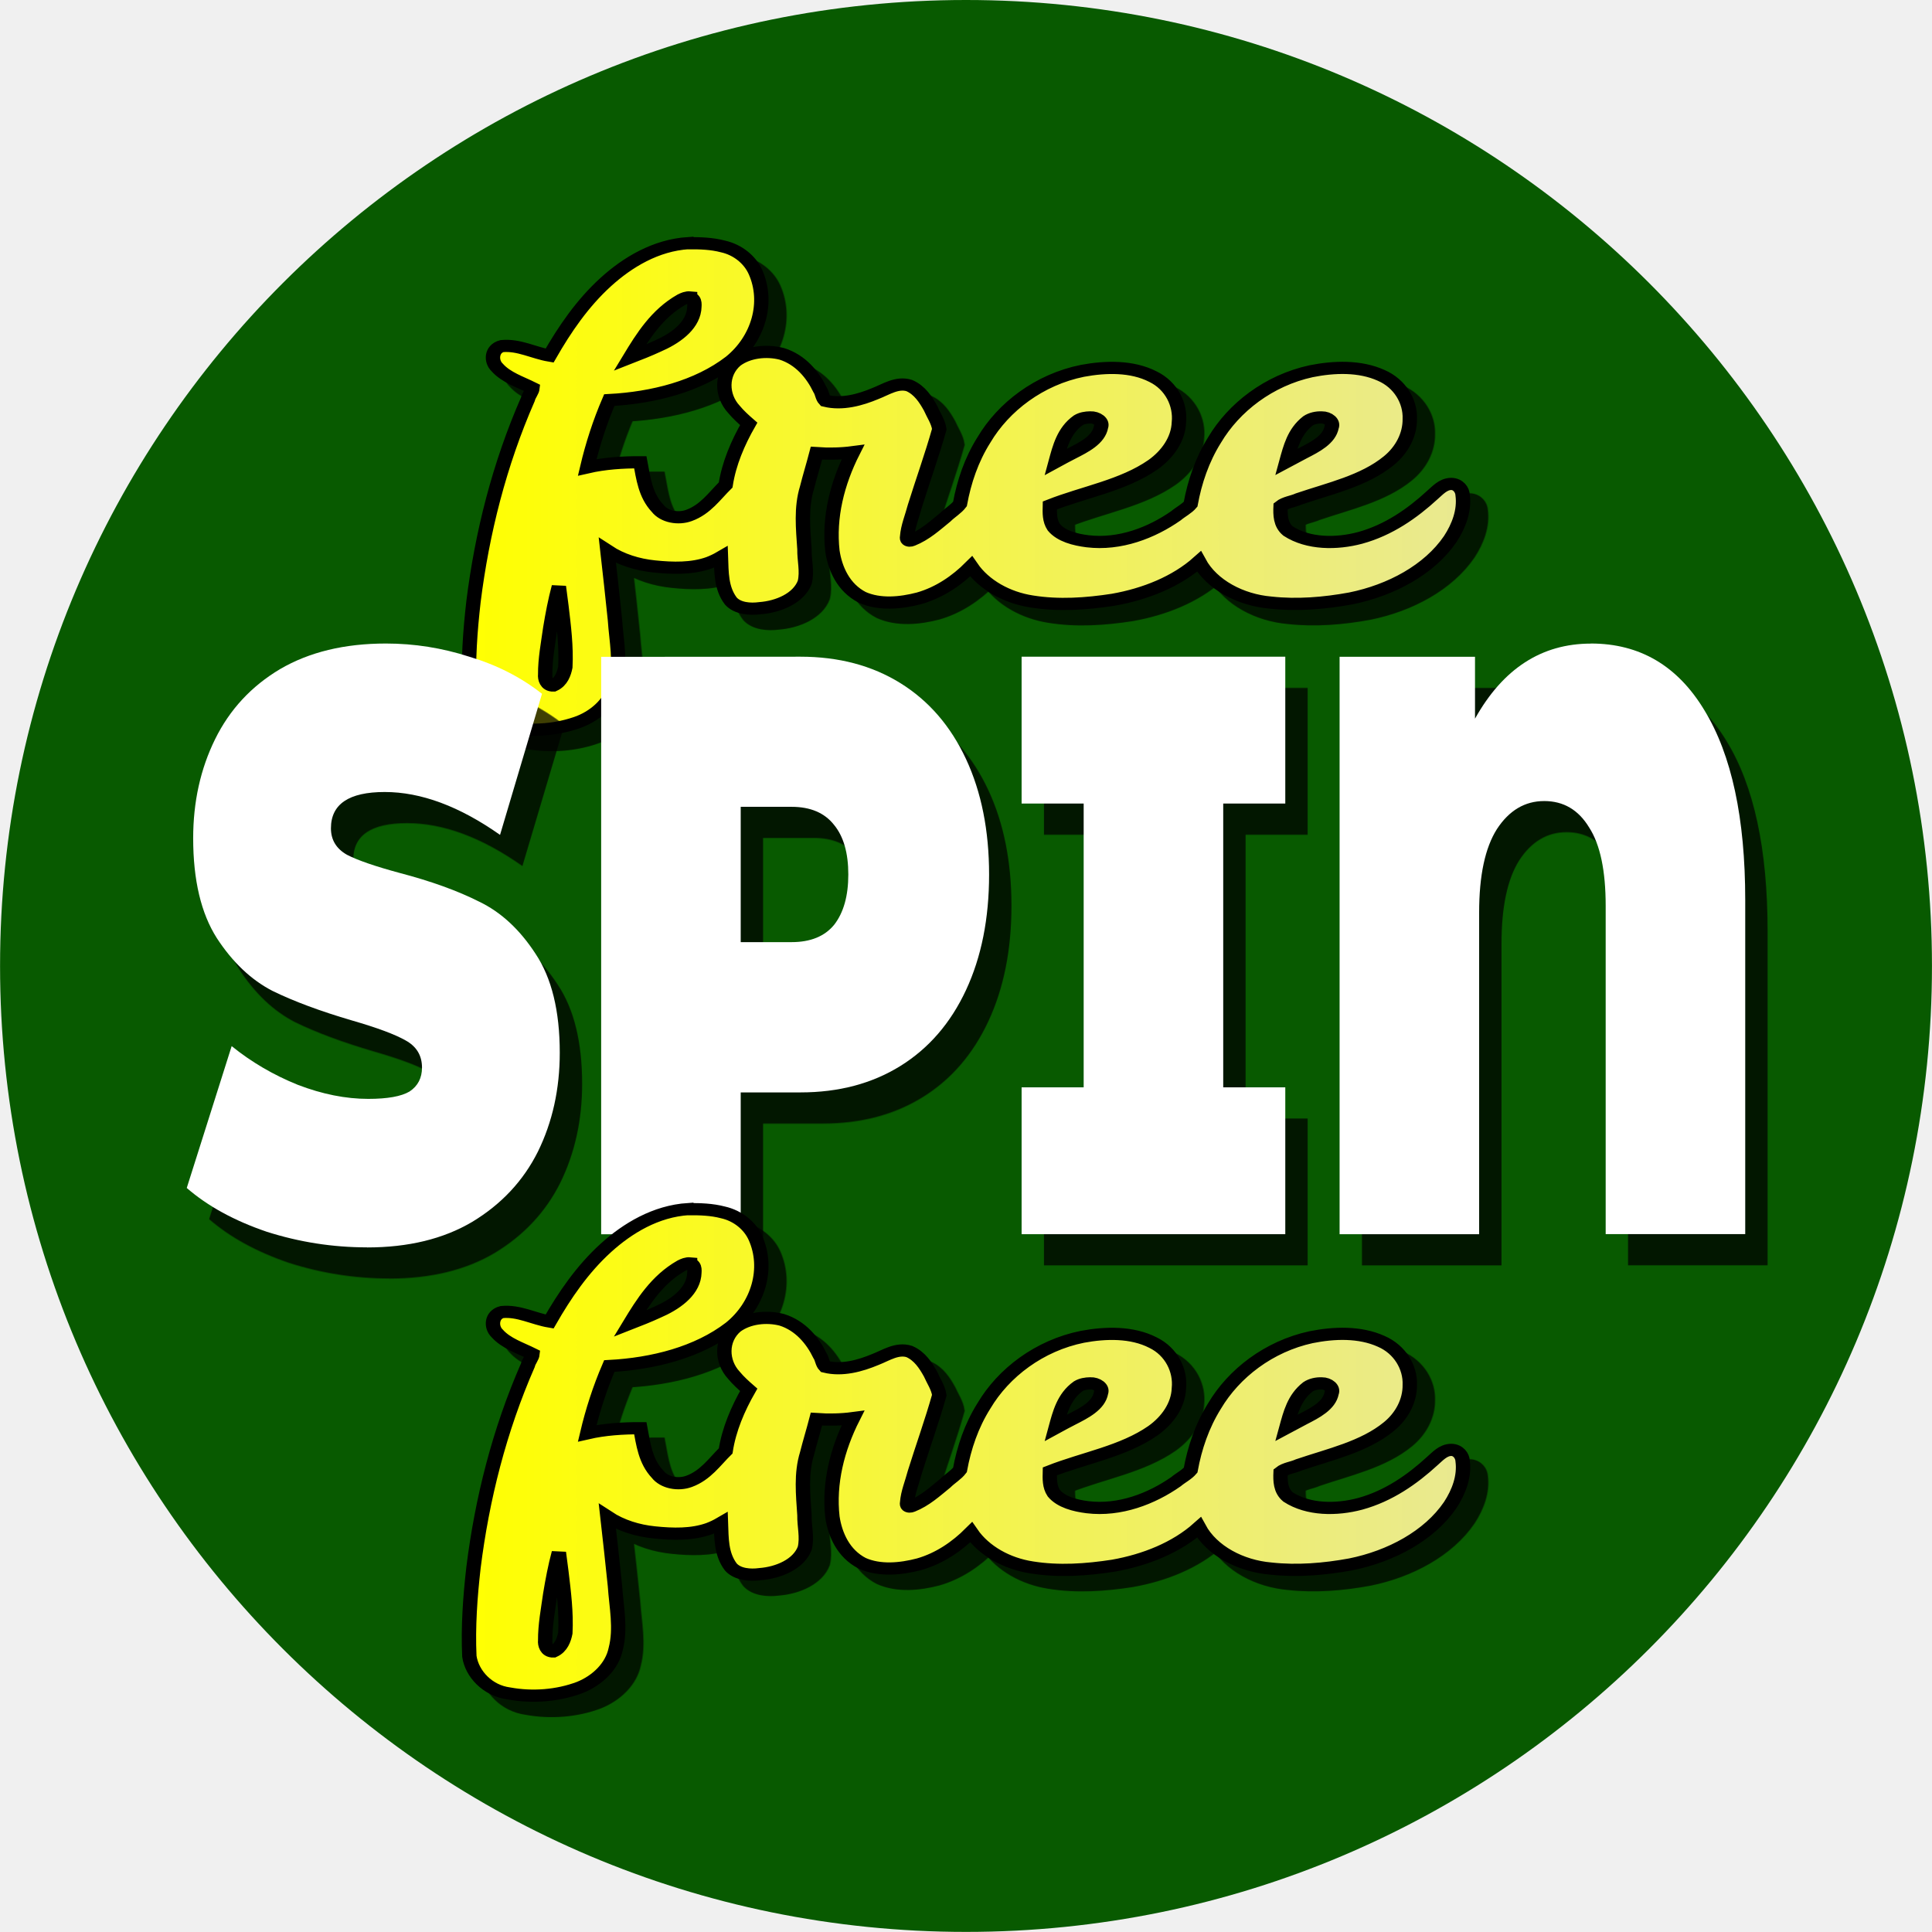
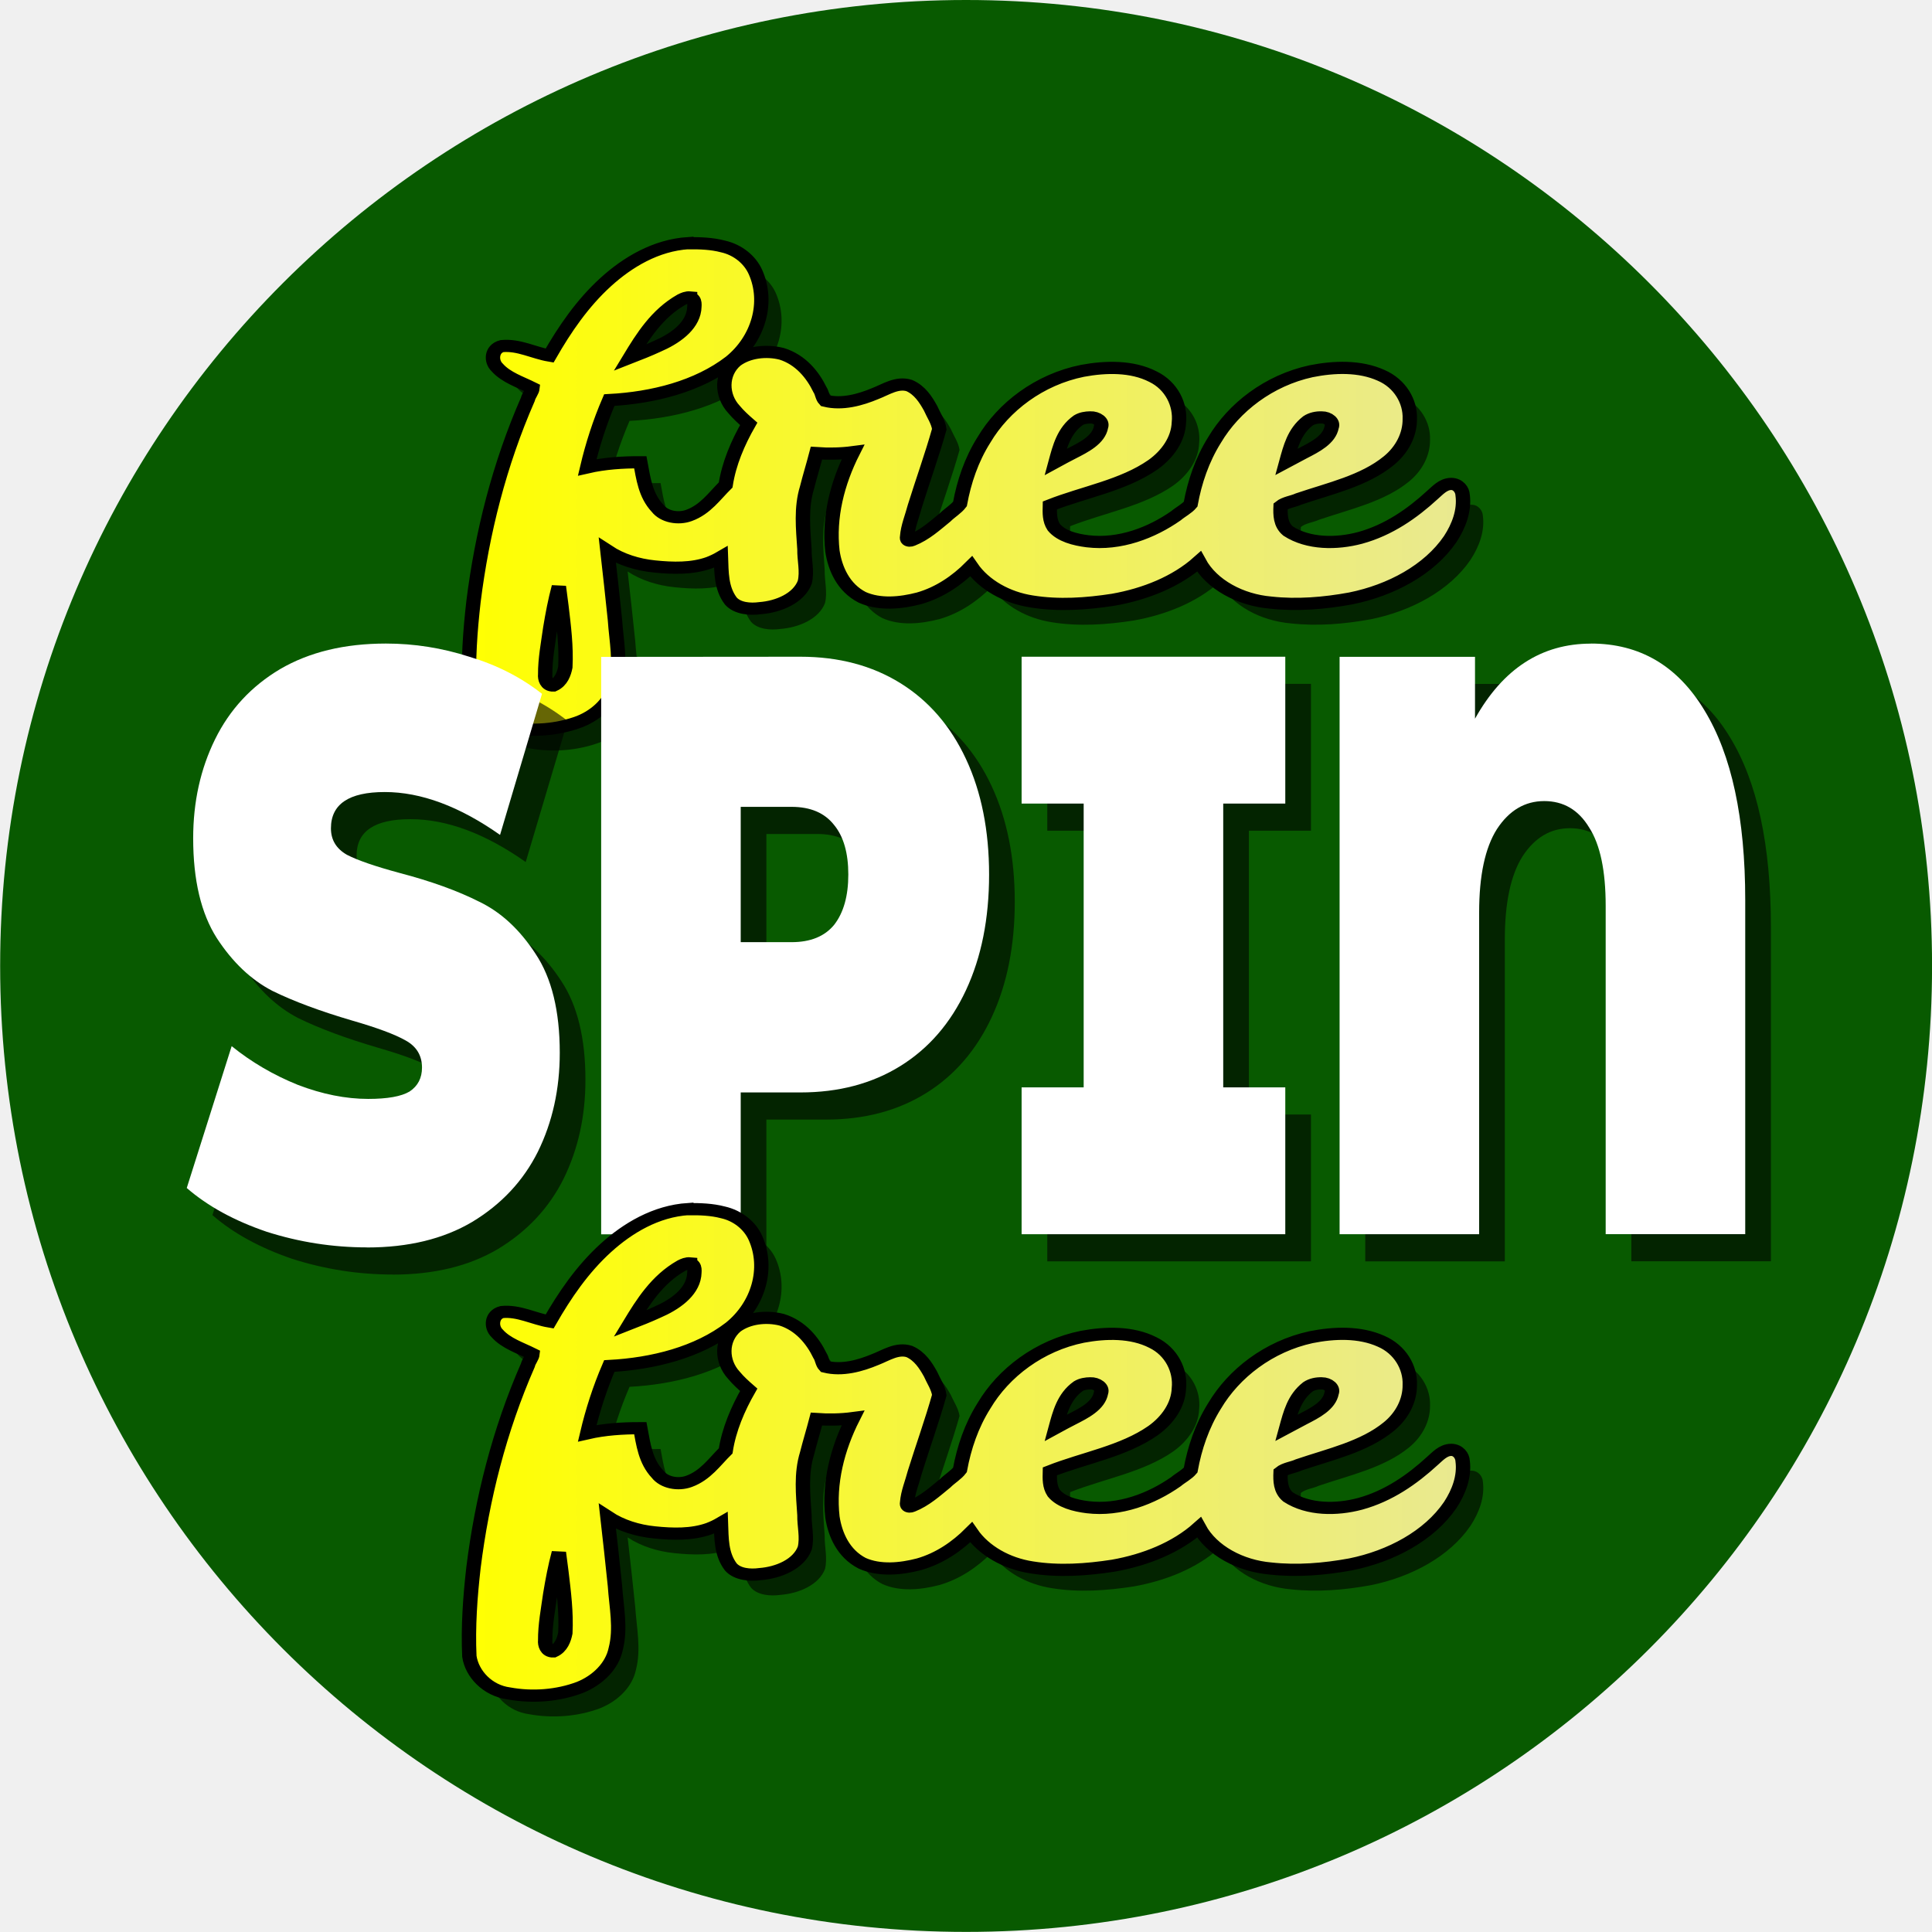
<svg xmlns="http://www.w3.org/2000/svg" xmlns:xlink="http://www.w3.org/1999/xlink" width="73" height="73" version="1.1" viewBox="0 0 19.314 19.315">
  <defs>
    <linearGradient id="linearGradient1237" x1="2.675" x2="24.952" y1="18.912" y2="18.912" gradientUnits="userSpaceOnUse" xlink:href="#linearGradient1235" />
    <linearGradient id="linearGradient1235">
      <stop stop-color="#ff0" offset="0" />
      <stop stop-color="#e9e992" offset="1" />
    </linearGradient>
-     <filter id="filter922" color-interpolation-filters="sRGB">
-       <feFlood flood-color="rgb(0,0,0)" flood-opacity=".749" result="flood" />
-       <feComposite in="flood" in2="SourceGraphic" operator="in" result="composite1" />
-       <feGaussianBlur in="composite1" result="blur" />
-       <feOffset dx="0.4" dy="0.4" result="offset" />
-       <feComposite in="SourceGraphic" in2="offset" result="composite2" />
-     </filter>
-     <filter id="filter983" color-interpolation-filters="sRGB">
-       <feFlood flood-color="rgb(0,0,0)" flood-opacity=".749" result="flood" />
-       <feComposite in="flood" in2="SourceGraphic" operator="in" result="composite1" />
-       <feGaussianBlur in="composite1" result="blur" />
-       <feOffset dx="0.4" dy="0.4" result="offset" />
-       <feComposite in="SourceGraphic" in2="offset" result="composite2" />
-     </filter>
-     <filter id="filter922-63" color-interpolation-filters="sRGB">
-       <feFlood flood-color="rgb(0,0,0)" flood-opacity=".749" result="flood" />
-       <feComposite in="flood" in2="SourceGraphic" operator="in" result="composite1" />
-       <feGaussianBlur in="composite1" result="blur" />
-       <feOffset dx="0.4" dy="0.4" result="offset" />
-       <feComposite in="SourceGraphic" in2="offset" result="composite2" />
-     </filter>
  </defs>
+   <path d="m19.315 9.657a9.657 9.657 0 0 1-9.657 9.657 9.657 9.657 0 0 1-9.657-9.657 9.657 9.657 0 0 1 9.657-9.657 9.657 9.657 0 0 1 9.657 9.657z" fill="#085a00" style="paint-order:markers fill stroke" />
  <g transform="translate(-5.7799 -12.975)">
-     <circle cx="15.437" cy="22.632" r="9.657" fill="#085a00" style="paint-order:markers fill stroke" />
-     <g transform="matrix(.45288 0 0 .38444 9.1811 10.567)" fill="#fffffe" filter="url(#filter922)" aria-label=" free">
+     <g transform="matrix(.45288 0 0 .38444 9.3835 10.775)" fill-opacity=".599" aria-label=" free">
+       <path d="m7.685 12.586c-0.722 0.055-1.343 0.499-1.821 1.009-0.524 0.561-0.91 1.234-1.243 1.916-0.343-0.068-0.68-0.289-1.05-0.247-0.236 0.069-0.252 0.396-0.106 0.556 0.194 0.259 0.51 0.377 0.779 0.535-0.009 0.102-0.083 0.191-0.103 0.293-0.629 1.693-1.01 3.471-1.2 5.263-0.074 0.766-0.121 1.537-0.091 2.307 0.057 0.454 0.4 0.891 0.873 0.964 0.519 0.112 1.078 0.061 1.563-0.154 0.402-0.189 0.717-0.562 0.794-1 0.12-0.542 0.014-1.097-0.016-1.642-0.051-0.601-0.11-1.201-0.167-1.802 0.299 0.231 0.663 0.366 1.039 0.41 0.401 0.049 0.828 0.063 1.206-0.096 0.092-0.041 0.179-0.09 0.262-0.147 0.012 0.386-1.32e-4 0.806 0.219 1.144 0.148 0.194 0.426 0.219 0.644 0.184 0.412-0.037 0.855-0.262 0.987-0.674 0.059-0.285-0.012-0.574-7e-3 -0.861-0.03-0.533-0.08-1.078 0.057-1.602 0.064-0.299 0.142-0.595 0.208-0.894 0.267 0.022 0.548 0.015 0.805-0.025-0.347 0.807-0.537 1.695-0.452 2.573 0.059 0.457 0.241 0.948 0.656 1.201 0.386 0.204 0.853 0.15 1.256 0.026 0.458-0.154 0.842-0.47 1.15-0.832 0.281 0.482 0.787 0.815 1.338 0.914 0.594 0.113 1.208 0.063 1.799-0.045 0.707-0.147 1.393-0.47 1.893-0.995 0.279 0.606 0.918 1.002 1.579 1.069 0.589 0.077 1.191 0.017 1.769-0.108 0.892-0.212 1.736-0.746 2.198-1.544 0.192-0.345 0.318-0.745 0.274-1.142-0.005-0.14-0.099-0.292-0.255-0.292-0.181 5e-3 -0.299 0.173-0.415 0.29-0.44 0.476-0.963 0.91-1.592 1.113-0.519 0.164-1.143 0.165-1.591-0.177-0.172-0.167-0.174-0.424-0.166-0.646 0.108-0.103 0.27-0.118 0.399-0.188 0.688-0.276 1.446-0.47 1.992-0.998 0.293-0.282 0.465-0.679 0.461-1.083 0.015-0.453-0.215-0.922-0.632-1.134-0.472-0.251-1.041-0.227-1.548-0.107-0.937 0.241-1.705 0.944-2.131 1.79-0.275 0.519-0.438 1.091-0.527 1.667-0.085 0.12-0.219 0.197-0.324 0.301-0.537 0.443-1.24 0.765-1.953 0.663-0.274-0.041-0.577-0.13-0.743-0.364-0.098-0.172-0.091-0.377-0.087-0.568 0.758-0.351 1.619-0.519 2.276-1.058 0.327-0.274 0.559-0.67 0.572-1.1 0.041-0.459-0.159-0.954-0.573-1.191-0.463-0.279-1.042-0.263-1.554-0.151-0.956 0.227-1.744 0.937-2.176 1.795-0.278 0.519-0.44 1.091-0.53 1.668-0.085 0.133-0.222 0.225-0.325 0.346-0.227 0.218-0.449 0.458-0.738 0.594-0.081 0.04-0.117-0.015-0.103-0.093 0.017-0.27 0.112-0.529 0.17-0.792 0.177-0.668 0.379-1.329 0.54-2-0.023-0.194-0.127-0.367-0.194-0.548-0.106-0.225-0.238-0.469-0.469-0.587-0.268-0.099-0.514 0.101-0.745 0.206-0.338 0.167-0.736 0.298-1.111 0.189-0.065-0.081-0.064-0.198-0.116-0.289-0.16-0.389-0.428-0.777-0.841-0.93-0.342-0.104-0.751-0.049-1.023 0.191-0.329 0.331-0.316 0.894-0.035 1.251 0.096 0.137 0.211 0.259 0.327 0.378-0.244 0.502-0.436 1.034-0.509 1.589-0.246 0.285-0.444 0.635-0.808 0.792-0.239 0.104-0.547 0.038-0.694-0.184-0.272-0.339-0.316-0.786-0.382-1.198-0.394-0.001-0.791 0.029-1.172 0.132 0.119-0.594 0.278-1.177 0.487-1.749 0.965-0.06 1.956-0.354 2.681-1.011 0.613-0.582 0.845-1.531 0.545-2.32-0.12-0.316-0.385-0.577-0.718-0.665-0.245-0.076-0.506-0.086-0.761-0.083zm0.038 1.413c0.128 0.049 0.093 0.22 0.088 0.328-0.055 0.444-0.439 0.753-0.817 0.944-0.199 0.108-0.397 0.2-0.601 0.294 0.285-0.554 0.598-1.145 1.136-1.506 0.058-0.035 0.124-0.069 0.194-0.061zm8.835 3.119c0.134-0.008 0.281 0.104 0.236 0.248-0.051 0.337-0.376 0.526-0.645 0.688-0.12 0.073-0.239 0.147-0.357 0.223 0.089-0.386 0.179-0.816 0.5-1.084 0.077-0.055 0.172-0.074 0.266-0.075zm5.11 6.02e-4c0.133-0.002 0.264 0.116 0.217 0.254-0.053 0.329-0.369 0.515-0.63 0.673-0.124 0.076-0.248 0.153-0.371 0.231 0.09-0.386 0.173-0.787 0.476-1.066 0.087-0.069 0.198-0.096 0.307-0.092zm-16.786 4.904c0.054 0.528 0.11 1.056 0.087 1.589-0.03 0.179-0.093 0.387-0.265 0.479-0.147 0.007-0.191-0.175-0.18-0.29-0.002-0.405 0.065-0.809 0.112-1.205 0.051-0.365 0.108-0.721 0.19-1.08 0.019 0.169 0.037 0.338 0.056 0.507z" fill-opacity=".599" style="font-variant-caps:normal;font-variant-east-asian:normal;font-variant-ligatures:normal;font-variant-numeric:normal" />
+     </g>
+     <g transform="matrix(.45288 0 0 .38444 9.1811 10.567)" fill="#fffffe" aria-label=" free">
      <path d="m7.685 12.586c-0.722 0.055-1.343 0.499-1.821 1.009-0.524 0.561-0.91 1.234-1.243 1.916-0.343-0.068-0.68-0.289-1.05-0.247-0.236 0.069-0.252 0.396-0.106 0.556 0.194 0.259 0.51 0.377 0.779 0.535-0.009 0.102-0.083 0.191-0.103 0.293-0.629 1.693-1.01 3.471-1.2 5.263-0.074 0.766-0.121 1.537-0.091 2.307 0.057 0.454 0.4 0.891 0.873 0.964 0.519 0.112 1.078 0.061 1.563-0.154 0.402-0.189 0.717-0.562 0.794-1 0.12-0.542 0.014-1.097-0.016-1.642-0.051-0.601-0.11-1.201-0.167-1.802 0.299 0.231 0.663 0.366 1.039 0.41 0.401 0.049 0.828 0.063 1.206-0.096 0.092-0.041 0.179-0.09 0.262-0.147 0.012 0.386-1.32e-4 0.806 0.219 1.144 0.148 0.194 0.426 0.219 0.644 0.184 0.412-0.037 0.855-0.262 0.987-0.674 0.059-0.285-0.012-0.574-7e-3 -0.861-0.03-0.533-0.08-1.078 0.057-1.602 0.064-0.299 0.142-0.595 0.208-0.894 0.267 0.022 0.548 0.015 0.805-0.025-0.347 0.807-0.537 1.695-0.452 2.573 0.059 0.457 0.241 0.948 0.656 1.201 0.386 0.204 0.853 0.15 1.256 0.026 0.458-0.154 0.842-0.47 1.15-0.832 0.281 0.482 0.787 0.815 1.338 0.914 0.594 0.113 1.208 0.063 1.799-0.045 0.707-0.147 1.393-0.47 1.893-0.995 0.279 0.606 0.918 1.002 1.579 1.069 0.589 0.077 1.191 0.017 1.769-0.108 0.892-0.212 1.736-0.746 2.198-1.544 0.192-0.345 0.318-0.745 0.274-1.142-0.005-0.14-0.099-0.292-0.255-0.292-0.181 5e-3 -0.299 0.173-0.415 0.29-0.44 0.476-0.963 0.91-1.592 1.113-0.519 0.164-1.143 0.165-1.591-0.177-0.172-0.167-0.174-0.424-0.166-0.646 0.108-0.103 0.27-0.118 0.399-0.188 0.688-0.276 1.446-0.47 1.992-0.998 0.293-0.282 0.465-0.679 0.461-1.083 0.015-0.453-0.215-0.922-0.632-1.134-0.472-0.251-1.041-0.227-1.548-0.107-0.937 0.241-1.705 0.944-2.131 1.79-0.275 0.519-0.438 1.091-0.527 1.667-0.085 0.12-0.219 0.197-0.324 0.301-0.537 0.443-1.24 0.765-1.953 0.663-0.274-0.041-0.577-0.13-0.743-0.364-0.098-0.172-0.091-0.377-0.087-0.568 0.758-0.351 1.619-0.519 2.276-1.058 0.327-0.274 0.559-0.67 0.572-1.1 0.041-0.459-0.159-0.954-0.573-1.191-0.463-0.279-1.042-0.263-1.554-0.151-0.956 0.227-1.744 0.937-2.176 1.795-0.278 0.519-0.44 1.091-0.53 1.668-0.085 0.133-0.222 0.225-0.325 0.346-0.227 0.218-0.449 0.458-0.738 0.594-0.081 0.04-0.117-0.015-0.103-0.093 0.017-0.27 0.112-0.529 0.17-0.792 0.177-0.668 0.379-1.329 0.54-2-0.023-0.194-0.127-0.367-0.194-0.548-0.106-0.225-0.238-0.469-0.469-0.587-0.268-0.099-0.514 0.101-0.745 0.206-0.338 0.167-0.736 0.298-1.111 0.189-0.065-0.081-0.064-0.198-0.116-0.289-0.16-0.389-0.428-0.777-0.841-0.93-0.342-0.104-0.751-0.049-1.023 0.191-0.329 0.331-0.316 0.894-0.035 1.251 0.096 0.137 0.211 0.259 0.327 0.378-0.244 0.502-0.436 1.034-0.509 1.589-0.246 0.285-0.444 0.635-0.808 0.792-0.239 0.104-0.547 0.038-0.694-0.184-0.272-0.339-0.316-0.786-0.382-1.198-0.394-0.001-0.791 0.029-1.172 0.132 0.119-0.594 0.278-1.177 0.487-1.749 0.965-0.06 1.956-0.354 2.681-1.011 0.613-0.582 0.845-1.531 0.545-2.32-0.12-0.316-0.385-0.577-0.718-0.665-0.245-0.076-0.506-0.086-0.761-0.083zm0.038 1.413c0.128 0.049 0.093 0.22 0.088 0.328-0.055 0.444-0.439 0.753-0.817 0.944-0.199 0.108-0.397 0.2-0.601 0.294 0.285-0.554 0.598-1.145 1.136-1.506 0.058-0.035 0.124-0.069 0.194-0.061zm8.835 3.119c0.134-0.008 0.281 0.104 0.236 0.248-0.051 0.337-0.376 0.526-0.645 0.688-0.12 0.073-0.239 0.147-0.357 0.223 0.089-0.386 0.179-0.816 0.5-1.084 0.077-0.055 0.172-0.074 0.266-0.075zm5.11 6.02e-4c0.133-0.002 0.264 0.116 0.217 0.254-0.053 0.329-0.369 0.515-0.63 0.673-0.124 0.076-0.248 0.153-0.371 0.231 0.09-0.386 0.173-0.787 0.476-1.066 0.087-0.069 0.198-0.096 0.307-0.092zm-16.786 4.904c0.054 0.528 0.11 1.056 0.087 1.589-0.03 0.179-0.093 0.387-0.265 0.479-0.147 0.007-0.191-0.175-0.18-0.29-0.002-0.405 0.065-0.809 0.112-1.205 0.051-0.365 0.108-0.721 0.19-1.08 0.019 0.169 0.037 0.338 0.056 0.507z" fill="url(#linearGradient1237)" stroke="#000" stroke-width=".317" style="font-variant-caps:normal;font-variant-east-asian:normal;font-variant-ligatures:normal;font-variant-numeric:normal" />
    </g>
-     <g transform="matrix(.55851 0 0 .77925 5.6626 3.2251)" fill="#fff" filter="url(#filter983)" stroke-width=".401" aria-label="SPIN">
-       <path d="m6.78 28.515q-0.921 0-1.799-0.201-0.868-0.212-1.429-0.561l0.804-1.82q0.529 0.307 1.185 0.497 0.656 0.18 1.259 0.18 0.519 0 0.741-0.095 0.222-0.106 0.222-0.307 0-0.233-0.296-0.349-0.286-0.116-0.953-0.254-0.857-0.18-1.429-0.381-0.572-0.212-0.995-0.677-0.423-0.476-0.423-1.281 0-0.699 0.392-1.27t1.164-0.9q0.783-0.328 1.894-0.328 0.762 0 1.492 0.169 0.741 0.159 1.302 0.476l-0.751 1.81q-1.09-0.55-2.064-0.55-0.963 0-0.963 0.466 0 0.222 0.286 0.339 0.286 0.106 0.942 0.233 0.847 0.159 1.429 0.37 0.582 0.201 1.005 0.667 0.434 0.466 0.434 1.27 0 0.699-0.392 1.27-0.392 0.561-1.175 0.9-0.773 0.328-1.884 0.328z" />
-       <path d="m14.537 20.937q1.027 0 1.789 0.339t1.175 0.974q0.413 0.635 0.413 1.482t-0.413 1.482-1.175 0.974-1.789 0.339h-1.069v1.82h-2.498v-7.408zm-0.159 3.662q0.508 0 0.762-0.222 0.254-0.233 0.254-0.646 0-0.413-0.254-0.635-0.254-0.233-0.762-0.233h-0.91v1.736z" />
-       <path d="m22.105 22.821v3.641h1.111v1.884h-4.72v-1.884h1.111v-3.641h-1.111v-1.884h4.72v1.884z" />
-       <path d="m28.687 20.768q1.312 0 2.032 0.857 0.73 0.857 0.73 2.434v4.286h-2.498v-4.212q0-0.677-0.296-1.005-0.286-0.339-0.804-0.339-0.519 0-0.847 0.36-0.318 0.36-0.318 1.069v4.128h-2.498v-7.408h2.424v0.794q0.751-0.963 2.074-0.963z" />
+   </g>
+   <g transform="matrix(.55851 0 0 .77925 .13941 -9.4783)" fill-opacity=".596" stroke-width=".401" aria-label="SPIN">
+     <path d="m6.78 28.515q-0.921 0-1.799-0.201-0.868-0.212-1.429-0.561l0.804-1.82q0.529 0.307 1.185 0.497 0.656 0.18 1.259 0.18 0.519 0 0.741-0.095 0.222-0.106 0.222-0.307 0-0.233-0.296-0.349-0.286-0.116-0.953-0.254-0.857-0.18-1.429-0.381-0.572-0.212-0.995-0.677-0.423-0.476-0.423-1.281 0-0.699 0.392-1.27t1.164-0.9q0.783-0.328 1.894-0.328 0.762 0 1.492 0.169 0.741 0.159 1.302 0.476l-0.751 1.81q-1.09-0.55-2.064-0.55-0.963 0-0.963 0.466 0 0.222 0.286 0.339 0.286 0.106 0.942 0.233 0.847 0.159 1.429 0.37 0.582 0.201 1.005 0.667 0.434 0.466 0.434 1.27 0 0.699-0.392 1.27-0.392 0.561-1.175 0.9-0.773 0.328-1.884 0.328z" />
+     <path d="m14.537 20.937q1.027 0 1.789 0.339t1.175 0.974q0.413 0.635 0.413 1.482t-0.413 1.482q-0.413 0.635-1.175 0.974t-1.789 0.339h-1.069v1.82h-2.498v-7.408zm-0.159 3.662q0.508 0 0.762-0.222 0.254-0.233 0.254-0.646 0-0.413-0.254-0.635-0.254-0.233-0.762-0.233h-0.91v1.736z" />
+     <path d="m22.105 22.821v3.641h1.111v1.884h-4.72v-1.884h1.111v-3.641h-1.111v-1.884h4.72v1.884z" />
+     <path d="m28.687 20.768q1.312 0 2.032 0.857 0.73 0.857 0.73 2.434v4.286h-2.498v-4.212q0-0.677-0.296-1.005-0.286-0.339-0.804-0.339-0.519 0-0.847 0.36-0.318 0.36-0.318 1.069v4.128h-2.498v-7.408h2.424v0.794q0.751-0.963 2.074-0.963z" />
+   </g>
+   <g transform="matrix(.55851 0 0 .77925 -.11729 -9.7496)" fill="#fff" stroke-width=".401" aria-label="SPIN">
+     <path d="m6.78 28.515q-0.921 0-1.799-0.201-0.868-0.212-1.429-0.561l0.804-1.82q0.529 0.307 1.185 0.497 0.656 0.18 1.259 0.18 0.519 0 0.741-0.095 0.222-0.106 0.222-0.307 0-0.233-0.296-0.349-0.286-0.116-0.953-0.254-0.857-0.18-1.429-0.381-0.572-0.212-0.995-0.677-0.423-0.476-0.423-1.281 0-0.699 0.392-1.27t1.164-0.9q0.783-0.328 1.894-0.328 0.762 0 1.492 0.169 0.741 0.159 1.302 0.476l-0.751 1.81q-1.09-0.55-2.064-0.55-0.963 0-0.963 0.466 0 0.222 0.286 0.339 0.286 0.106 0.942 0.233 0.847 0.159 1.429 0.37 0.582 0.201 1.005 0.667 0.434 0.466 0.434 1.27 0 0.699-0.392 1.27-0.392 0.561-1.175 0.9-0.773 0.328-1.884 0.328z" />
+     <path d="m14.537 20.937q1.027 0 1.789 0.339t1.175 0.974q0.413 0.635 0.413 1.482t-0.413 1.482q-0.413 0.635-1.175 0.974t-1.789 0.339h-1.069v1.82h-2.498v-7.408zm-0.159 3.662q0.508 0 0.762-0.222 0.254-0.233 0.254-0.646 0-0.413-0.254-0.635-0.254-0.233-0.762-0.233h-0.91v1.736z" />
+     <path d="m22.105 22.821v3.641h1.111v1.884h-4.72v-1.884h1.111v-3.641h-1.111v-1.884h4.72v1.884z" />
+     <path d="m28.687 20.768q1.312 0 2.032 0.857 0.73 0.857 0.73 2.434v4.286h-2.498v-4.212q0-0.677-0.296-1.005-0.286-0.339-0.804-0.339-0.519 0-0.847 0.36-0.318 0.36-0.318 1.069v4.128h-2.498v-7.408h2.424v0.794q0.751-0.963 2.074-0.963z" />
+   </g>
+   <g transform="translate(-5.7799 -3.3182)">
+     <g transform="matrix(.45288 0 0 .38444 9.3835 10.775)" fill-opacity=".599" aria-label=" free">
+       <path d="m7.685 12.586c-0.722 0.055-1.343 0.499-1.821 1.009-0.524 0.561-0.91 1.234-1.243 1.916-0.343-0.068-0.68-0.289-1.05-0.247-0.236 0.069-0.252 0.396-0.106 0.556 0.194 0.259 0.51 0.377 0.779 0.535-0.009 0.102-0.083 0.191-0.103 0.293-0.629 1.693-1.01 3.471-1.2 5.263-0.074 0.766-0.121 1.537-0.091 2.307 0.057 0.454 0.4 0.891 0.873 0.964 0.519 0.112 1.078 0.061 1.563-0.154 0.402-0.189 0.717-0.562 0.794-1 0.12-0.542 0.014-1.097-0.016-1.642-0.051-0.601-0.11-1.201-0.167-1.802 0.299 0.231 0.663 0.366 1.039 0.41 0.401 0.049 0.828 0.063 1.206-0.096 0.092-0.041 0.179-0.09 0.262-0.147 0.012 0.386-1.32e-4 0.806 0.219 1.144 0.148 0.194 0.426 0.219 0.644 0.184 0.412-0.037 0.855-0.262 0.987-0.674 0.059-0.285-0.012-0.574-7e-3 -0.861-0.03-0.533-0.08-1.078 0.057-1.602 0.064-0.299 0.142-0.595 0.208-0.894 0.267 0.022 0.548 0.015 0.805-0.025-0.347 0.807-0.537 1.695-0.452 2.573 0.059 0.457 0.241 0.948 0.656 1.201 0.386 0.204 0.853 0.15 1.256 0.026 0.458-0.154 0.842-0.47 1.15-0.832 0.281 0.482 0.787 0.815 1.338 0.914 0.594 0.113 1.208 0.063 1.799-0.045 0.707-0.147 1.393-0.47 1.893-0.995 0.279 0.606 0.918 1.002 1.579 1.069 0.589 0.077 1.191 0.017 1.769-0.108 0.892-0.212 1.736-0.746 2.198-1.544 0.192-0.345 0.318-0.745 0.274-1.142-0.005-0.14-0.099-0.292-0.255-0.292-0.181 5e-3 -0.299 0.173-0.415 0.29-0.44 0.476-0.963 0.91-1.592 1.113-0.519 0.164-1.143 0.165-1.591-0.177-0.172-0.167-0.174-0.424-0.166-0.646 0.108-0.103 0.27-0.118 0.399-0.188 0.688-0.276 1.446-0.47 1.992-0.998 0.293-0.282 0.465-0.679 0.461-1.083 0.015-0.453-0.215-0.922-0.632-1.134-0.472-0.251-1.041-0.227-1.548-0.107-0.937 0.241-1.705 0.944-2.131 1.79-0.275 0.519-0.438 1.091-0.527 1.667-0.085 0.12-0.219 0.197-0.324 0.301-0.537 0.443-1.24 0.765-1.953 0.663-0.274-0.041-0.577-0.13-0.743-0.364-0.098-0.172-0.091-0.377-0.087-0.568 0.758-0.351 1.619-0.519 2.276-1.058 0.327-0.274 0.559-0.67 0.572-1.1 0.041-0.459-0.159-0.954-0.573-1.191-0.463-0.279-1.042-0.263-1.554-0.151-0.956 0.227-1.744 0.937-2.176 1.795-0.278 0.519-0.44 1.091-0.53 1.668-0.085 0.133-0.222 0.225-0.325 0.346-0.227 0.218-0.449 0.458-0.738 0.594-0.081 0.04-0.117-0.015-0.103-0.093 0.017-0.27 0.112-0.529 0.17-0.792 0.177-0.668 0.379-1.329 0.54-2-0.023-0.194-0.127-0.367-0.194-0.548-0.106-0.225-0.238-0.469-0.469-0.587-0.268-0.099-0.514 0.101-0.745 0.206-0.338 0.167-0.736 0.298-1.111 0.189-0.065-0.081-0.064-0.198-0.116-0.289-0.16-0.389-0.428-0.777-0.841-0.93-0.342-0.104-0.751-0.049-1.023 0.191-0.329 0.331-0.316 0.894-0.035 1.251 0.096 0.137 0.211 0.259 0.327 0.378-0.244 0.502-0.436 1.034-0.509 1.589-0.246 0.285-0.444 0.635-0.808 0.792-0.239 0.104-0.547 0.038-0.694-0.184-0.272-0.339-0.316-0.786-0.382-1.198-0.394-0.001-0.791 0.029-1.172 0.132 0.119-0.594 0.278-1.177 0.487-1.749 0.965-0.06 1.956-0.354 2.681-1.011 0.613-0.582 0.845-1.531 0.545-2.32-0.12-0.316-0.385-0.577-0.718-0.665-0.245-0.076-0.506-0.086-0.761-0.083zm0.038 1.413c0.128 0.049 0.093 0.22 0.088 0.328-0.055 0.444-0.439 0.753-0.817 0.944-0.199 0.108-0.397 0.2-0.601 0.294 0.285-0.554 0.598-1.145 1.136-1.506 0.058-0.035 0.124-0.069 0.194-0.061zm8.835 3.119c0.134-0.008 0.281 0.104 0.236 0.248-0.051 0.337-0.376 0.526-0.645 0.688-0.12 0.073-0.239 0.147-0.357 0.223 0.089-0.386 0.179-0.816 0.5-1.084 0.077-0.055 0.172-0.074 0.266-0.075zm5.11 6.02e-4c0.133-0.002 0.264 0.116 0.217 0.254-0.053 0.329-0.369 0.515-0.63 0.673-0.124 0.076-0.248 0.153-0.371 0.231 0.09-0.386 0.173-0.787 0.476-1.066 0.087-0.069 0.198-0.096 0.307-0.092zm-16.786 4.904c0.054 0.528 0.11 1.056 0.087 1.589-0.03 0.179-0.093 0.387-0.265 0.479-0.147 0.007-0.191-0.175-0.18-0.29-0.002-0.405 0.065-0.809 0.112-1.205 0.051-0.365 0.108-0.721 0.19-1.08 0.019 0.169 0.037 0.338 0.056 0.507z" fill-opacity=".599" style="font-variant-caps:normal;font-variant-east-asian:normal;font-variant-ligatures:normal;font-variant-numeric:normal" />
    </g>
-     <g transform="matrix(.45288 0 0 .38444 9.1811 20.224)" fill="#fffffe" filter="url(#filter922-63)" aria-label=" free">
+     <g transform="matrix(.45288 0 0 .38444 9.1811 10.567)" fill="#fffffe" aria-label=" free">
      <path d="m7.685 12.586c-0.722 0.055-1.343 0.499-1.821 1.009-0.524 0.561-0.91 1.234-1.243 1.916-0.343-0.068-0.68-0.289-1.05-0.247-0.236 0.069-0.252 0.396-0.106 0.556 0.194 0.259 0.51 0.377 0.779 0.535-0.009 0.102-0.083 0.191-0.103 0.293-0.629 1.693-1.01 3.471-1.2 5.263-0.074 0.766-0.121 1.537-0.091 2.307 0.057 0.454 0.4 0.891 0.873 0.964 0.519 0.112 1.078 0.061 1.563-0.154 0.402-0.189 0.717-0.562 0.794-1 0.12-0.542 0.014-1.097-0.016-1.642-0.051-0.601-0.11-1.201-0.167-1.802 0.299 0.231 0.663 0.366 1.039 0.41 0.401 0.049 0.828 0.063 1.206-0.096 0.092-0.041 0.179-0.09 0.262-0.147 0.012 0.386-1.32e-4 0.806 0.219 1.144 0.148 0.194 0.426 0.219 0.644 0.184 0.412-0.037 0.855-0.262 0.987-0.674 0.059-0.285-0.012-0.574-7e-3 -0.861-0.03-0.533-0.08-1.078 0.057-1.602 0.064-0.299 0.142-0.595 0.208-0.894 0.267 0.022 0.548 0.015 0.805-0.025-0.347 0.807-0.537 1.695-0.452 2.573 0.059 0.457 0.241 0.948 0.656 1.201 0.386 0.204 0.853 0.15 1.256 0.026 0.458-0.154 0.842-0.47 1.15-0.832 0.281 0.482 0.787 0.815 1.338 0.914 0.594 0.113 1.208 0.063 1.799-0.045 0.707-0.147 1.393-0.47 1.893-0.995 0.279 0.606 0.918 1.002 1.579 1.069 0.589 0.077 1.191 0.017 1.769-0.108 0.892-0.212 1.736-0.746 2.198-1.544 0.192-0.345 0.318-0.745 0.274-1.142-0.005-0.14-0.099-0.292-0.255-0.292-0.181 5e-3 -0.299 0.173-0.415 0.29-0.44 0.476-0.963 0.91-1.592 1.113-0.519 0.164-1.143 0.165-1.591-0.177-0.172-0.167-0.174-0.424-0.166-0.646 0.108-0.103 0.27-0.118 0.399-0.188 0.688-0.276 1.446-0.47 1.992-0.998 0.293-0.282 0.465-0.679 0.461-1.083 0.015-0.453-0.215-0.922-0.632-1.134-0.472-0.251-1.041-0.227-1.548-0.107-0.937 0.241-1.705 0.944-2.131 1.79-0.275 0.519-0.438 1.091-0.527 1.667-0.085 0.12-0.219 0.197-0.324 0.301-0.537 0.443-1.24 0.765-1.953 0.663-0.274-0.041-0.577-0.13-0.743-0.364-0.098-0.172-0.091-0.377-0.087-0.568 0.758-0.351 1.619-0.519 2.276-1.058 0.327-0.274 0.559-0.67 0.572-1.1 0.041-0.459-0.159-0.954-0.573-1.191-0.463-0.279-1.042-0.263-1.554-0.151-0.956 0.227-1.744 0.937-2.176 1.795-0.278 0.519-0.44 1.091-0.53 1.668-0.085 0.133-0.222 0.225-0.325 0.346-0.227 0.218-0.449 0.458-0.738 0.594-0.081 0.04-0.117-0.015-0.103-0.093 0.017-0.27 0.112-0.529 0.17-0.792 0.177-0.668 0.379-1.329 0.54-2-0.023-0.194-0.127-0.367-0.194-0.548-0.106-0.225-0.238-0.469-0.469-0.587-0.268-0.099-0.514 0.101-0.745 0.206-0.338 0.167-0.736 0.298-1.111 0.189-0.065-0.081-0.064-0.198-0.116-0.289-0.16-0.389-0.428-0.777-0.841-0.93-0.342-0.104-0.751-0.049-1.023 0.191-0.329 0.331-0.316 0.894-0.035 1.251 0.096 0.137 0.211 0.259 0.327 0.378-0.244 0.502-0.436 1.034-0.509 1.589-0.246 0.285-0.444 0.635-0.808 0.792-0.239 0.104-0.547 0.038-0.694-0.184-0.272-0.339-0.316-0.786-0.382-1.198-0.394-0.001-0.791 0.029-1.172 0.132 0.119-0.594 0.278-1.177 0.487-1.749 0.965-0.06 1.956-0.354 2.681-1.011 0.613-0.582 0.845-1.531 0.545-2.32-0.12-0.316-0.385-0.577-0.718-0.665-0.245-0.076-0.506-0.086-0.761-0.083zm0.038 1.413c0.128 0.049 0.093 0.22 0.088 0.328-0.055 0.444-0.439 0.753-0.817 0.944-0.199 0.108-0.397 0.2-0.601 0.294 0.285-0.554 0.598-1.145 1.136-1.506 0.058-0.035 0.124-0.069 0.194-0.061zm8.835 3.119c0.134-0.008 0.281 0.104 0.236 0.248-0.051 0.337-0.376 0.526-0.645 0.688-0.12 0.073-0.239 0.147-0.357 0.223 0.089-0.386 0.179-0.816 0.5-1.084 0.077-0.055 0.172-0.074 0.266-0.075zm5.11 6.02e-4c0.133-0.002 0.264 0.116 0.217 0.254-0.053 0.329-0.369 0.515-0.63 0.673-0.124 0.076-0.248 0.153-0.371 0.231 0.09-0.386 0.173-0.787 0.476-1.066 0.087-0.069 0.198-0.096 0.307-0.092zm-16.786 4.904c0.054 0.528 0.11 1.056 0.087 1.589-0.03 0.179-0.093 0.387-0.265 0.479-0.147 0.007-0.191-0.175-0.18-0.29-0.002-0.405 0.065-0.809 0.112-1.205 0.051-0.365 0.108-0.721 0.19-1.08 0.019 0.169 0.037 0.338 0.056 0.507z" fill="url(#linearGradient1237)" stroke="#000" stroke-width=".317" style="font-variant-caps:normal;font-variant-east-asian:normal;font-variant-ligatures:normal;font-variant-numeric:normal" />
    </g>
  </g>
</svg>
